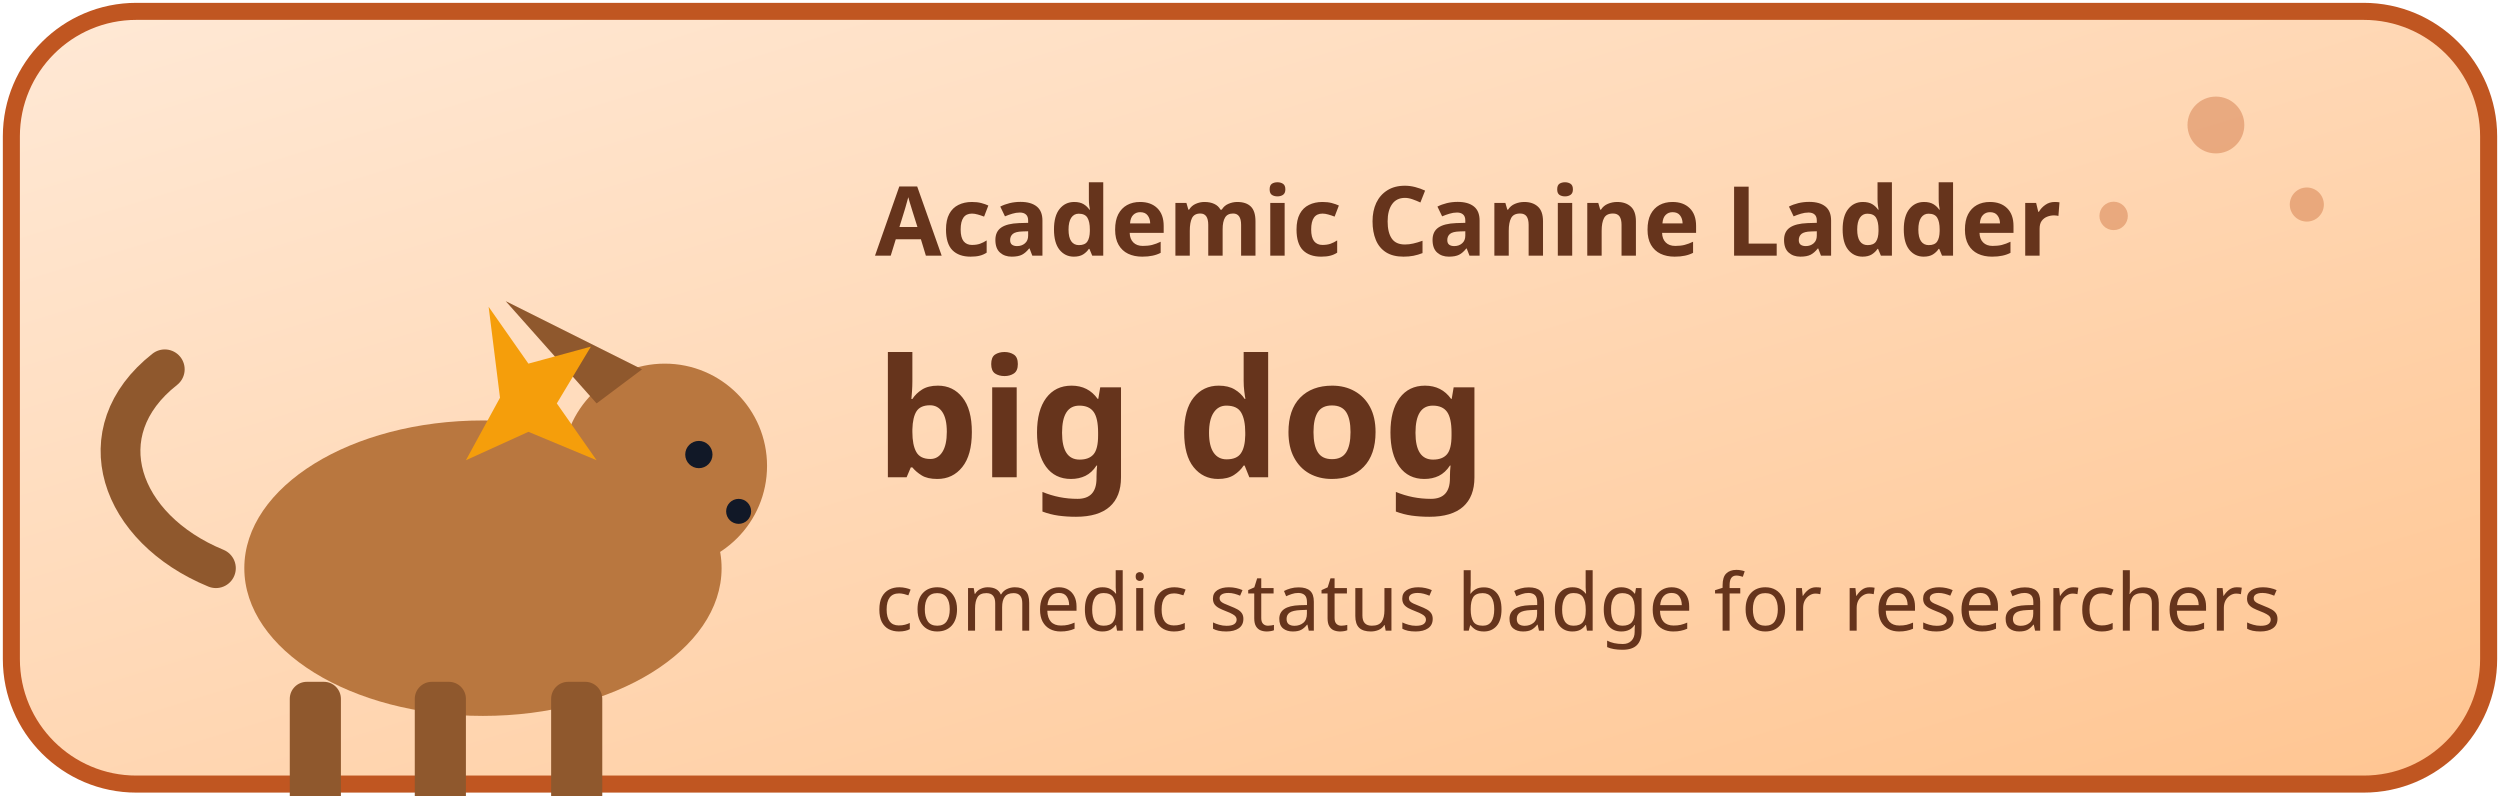
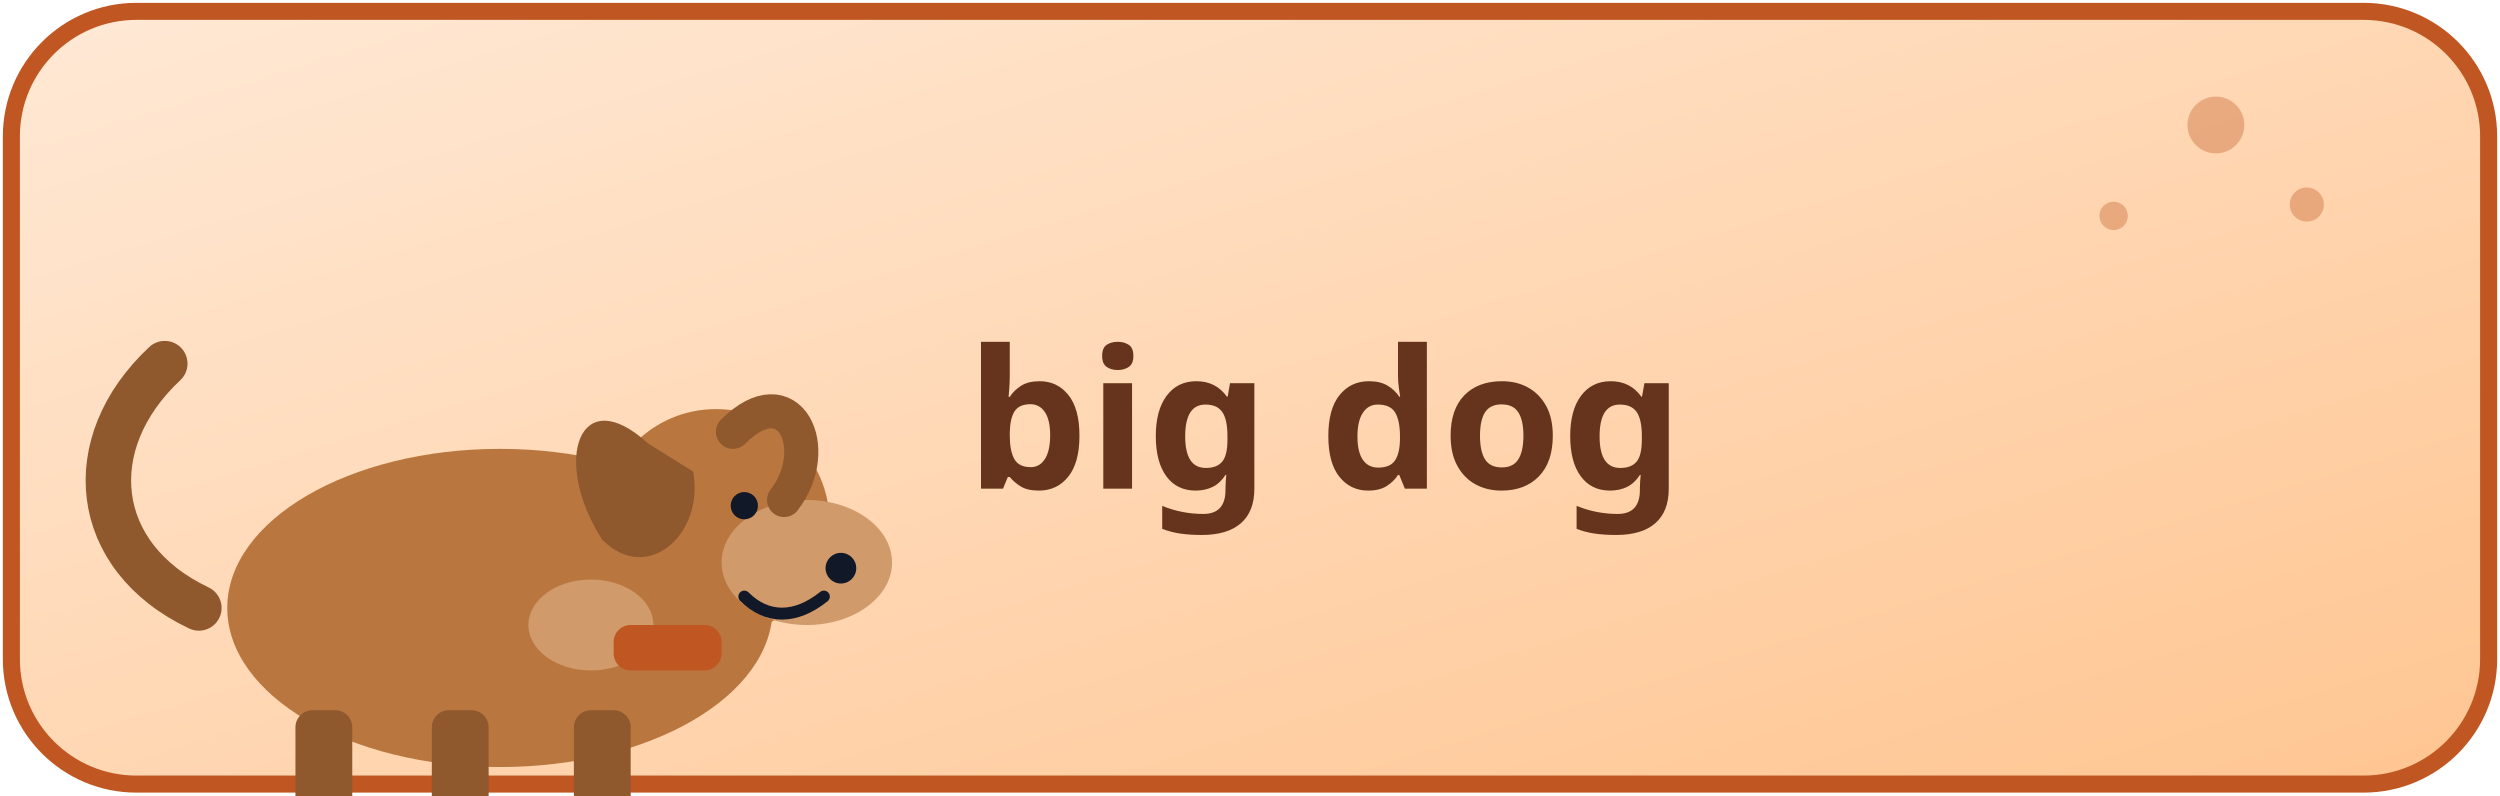
<svg xmlns="http://www.w3.org/2000/svg" width="440" height="140" viewBox="0 0 440 140" role="img" aria-label="Academic level: big dog">
  <defs>
    <linearGradient id="bg-big-dog" x1="0" y1="0" x2="1" y2="1">
      <stop offset="0%" stop-color="#ffe9d6" />
      <stop offset="100%" stop-color="#ffc591" />
    </linearGradient>
  </defs>
  <rect x="2" y="2" width="436" height="136" rx="22" fill="url(#bg-big-dog)" stroke="#c05621" stroke-width="3" />
  <circle cx="390" cy="22" r="5" fill="#c05621" fill-opacity="0.35" />
  <circle cx="406" cy="36" r="3" fill="#c05621" fill-opacity="0.35" />
  <circle cx="372" cy="38" r="2.5" fill="#c05621" fill-opacity="0.35" />
-   <text x="154" y="45" font-family="Trebuchet MS, Verdana, sans-serif" font-size="17" font-weight="700" fill="#66341c">Academic Canine Ladder</text>
-   <text x="154" y="84" font-family="Trebuchet MS, Verdana, sans-serif" font-size="29" font-weight="800" fill="#66341c">big dog</text>
-   <text x="154" y="111" font-family="Trebuchet MS, Verdana, sans-serif" font-size="14" fill="#66341c">comedic status badge for researchers</text>
-   <g transform="translate(82 80)">
-     <ellipse cx="3" cy="20" rx="42" ry="26" fill="#b9773f" />
-     <circle cx="35" cy="2" r="18" fill="#b9773f" />
-     <path d="M23 -9 L7 -27 L31 -15 Z" fill="#8f582d" />
-     <circle cx="41" cy="0" r="2.4" fill="#111827" />
-     <circle cx="48" cy="10" r="2.2" fill="#111827" />
-     <rect x="-31" y="40" width="9" height="23" rx="3" fill="#8f582d" />
-     <rect x="-9" y="40" width="9" height="23" rx="3" fill="#8f582d" />
-     <rect x="15" y="40" width="9" height="23" rx="3" fill="#8f582d" />
-     <path d="M-44 20 C-61 13, -67 -4, -53 -15" fill="none" stroke="#8f582d" stroke-width="7" stroke-linecap="round" />
-     <path d="M4 -26 L11 -16 L22 -19 L16 -9 L23 1 L11 -4 L0 1 L6 -10 Z" fill="#f59e0b" />
+   <text x="170" y="86" font-family="Trebuchet MS, Verdana, sans-serif" font-size="34" font-weight="800" fill="#66341c">big dog</text>
+   <g transform="translate(84 80)">
+     <ellipse cx="4" cy="27" rx="48" ry="28" fill="#b9773f" />
+     <circle cx="42" cy="12" r="20" fill="#b9773f" />
+     <ellipse cx="58" cy="19" rx="15" ry="11" fill="#d09a6a" />
+     <path d="M30 -2 C18 -13, 13 1, 22 15 C30 23, 40 14, 38 3 Z" fill="#8f582d" />
+     <path d="M45 -4 C55 -14, 61 -1, 54 8" fill="none" stroke="#8f582d" stroke-width="6" stroke-linecap="round" />
+     <circle cx="47" cy="9" r="2.4" fill="#111827" />
+     <circle cx="64" cy="20" r="2.7" fill="#111827" />
+     <path d="M61 25 C56 29, 51 29, 47 25" fill="none" stroke="#111827" stroke-width="2.1" stroke-linecap="round" />
+     <ellipse cx="20" cy="30" rx="11" ry="8" fill="#d09a6a" />
+     <rect x="-32" y="45" width="10" height="24" rx="3" fill="#8f582d" />
+     <rect x="-8" y="45" width="10" height="24" rx="3" fill="#8f582d" />
+     <rect x="17" y="45" width="10" height="24" rx="3" fill="#8f582d" />
+     <path d="M-49 27 C-68 18, -70 -2, -55 -16" fill="none" stroke="#8f582d" stroke-width="8" stroke-linecap="round" />
+     <rect x="24" y="30" width="19" height="8" rx="3" fill="#c05621" />
  </g>
</svg>
